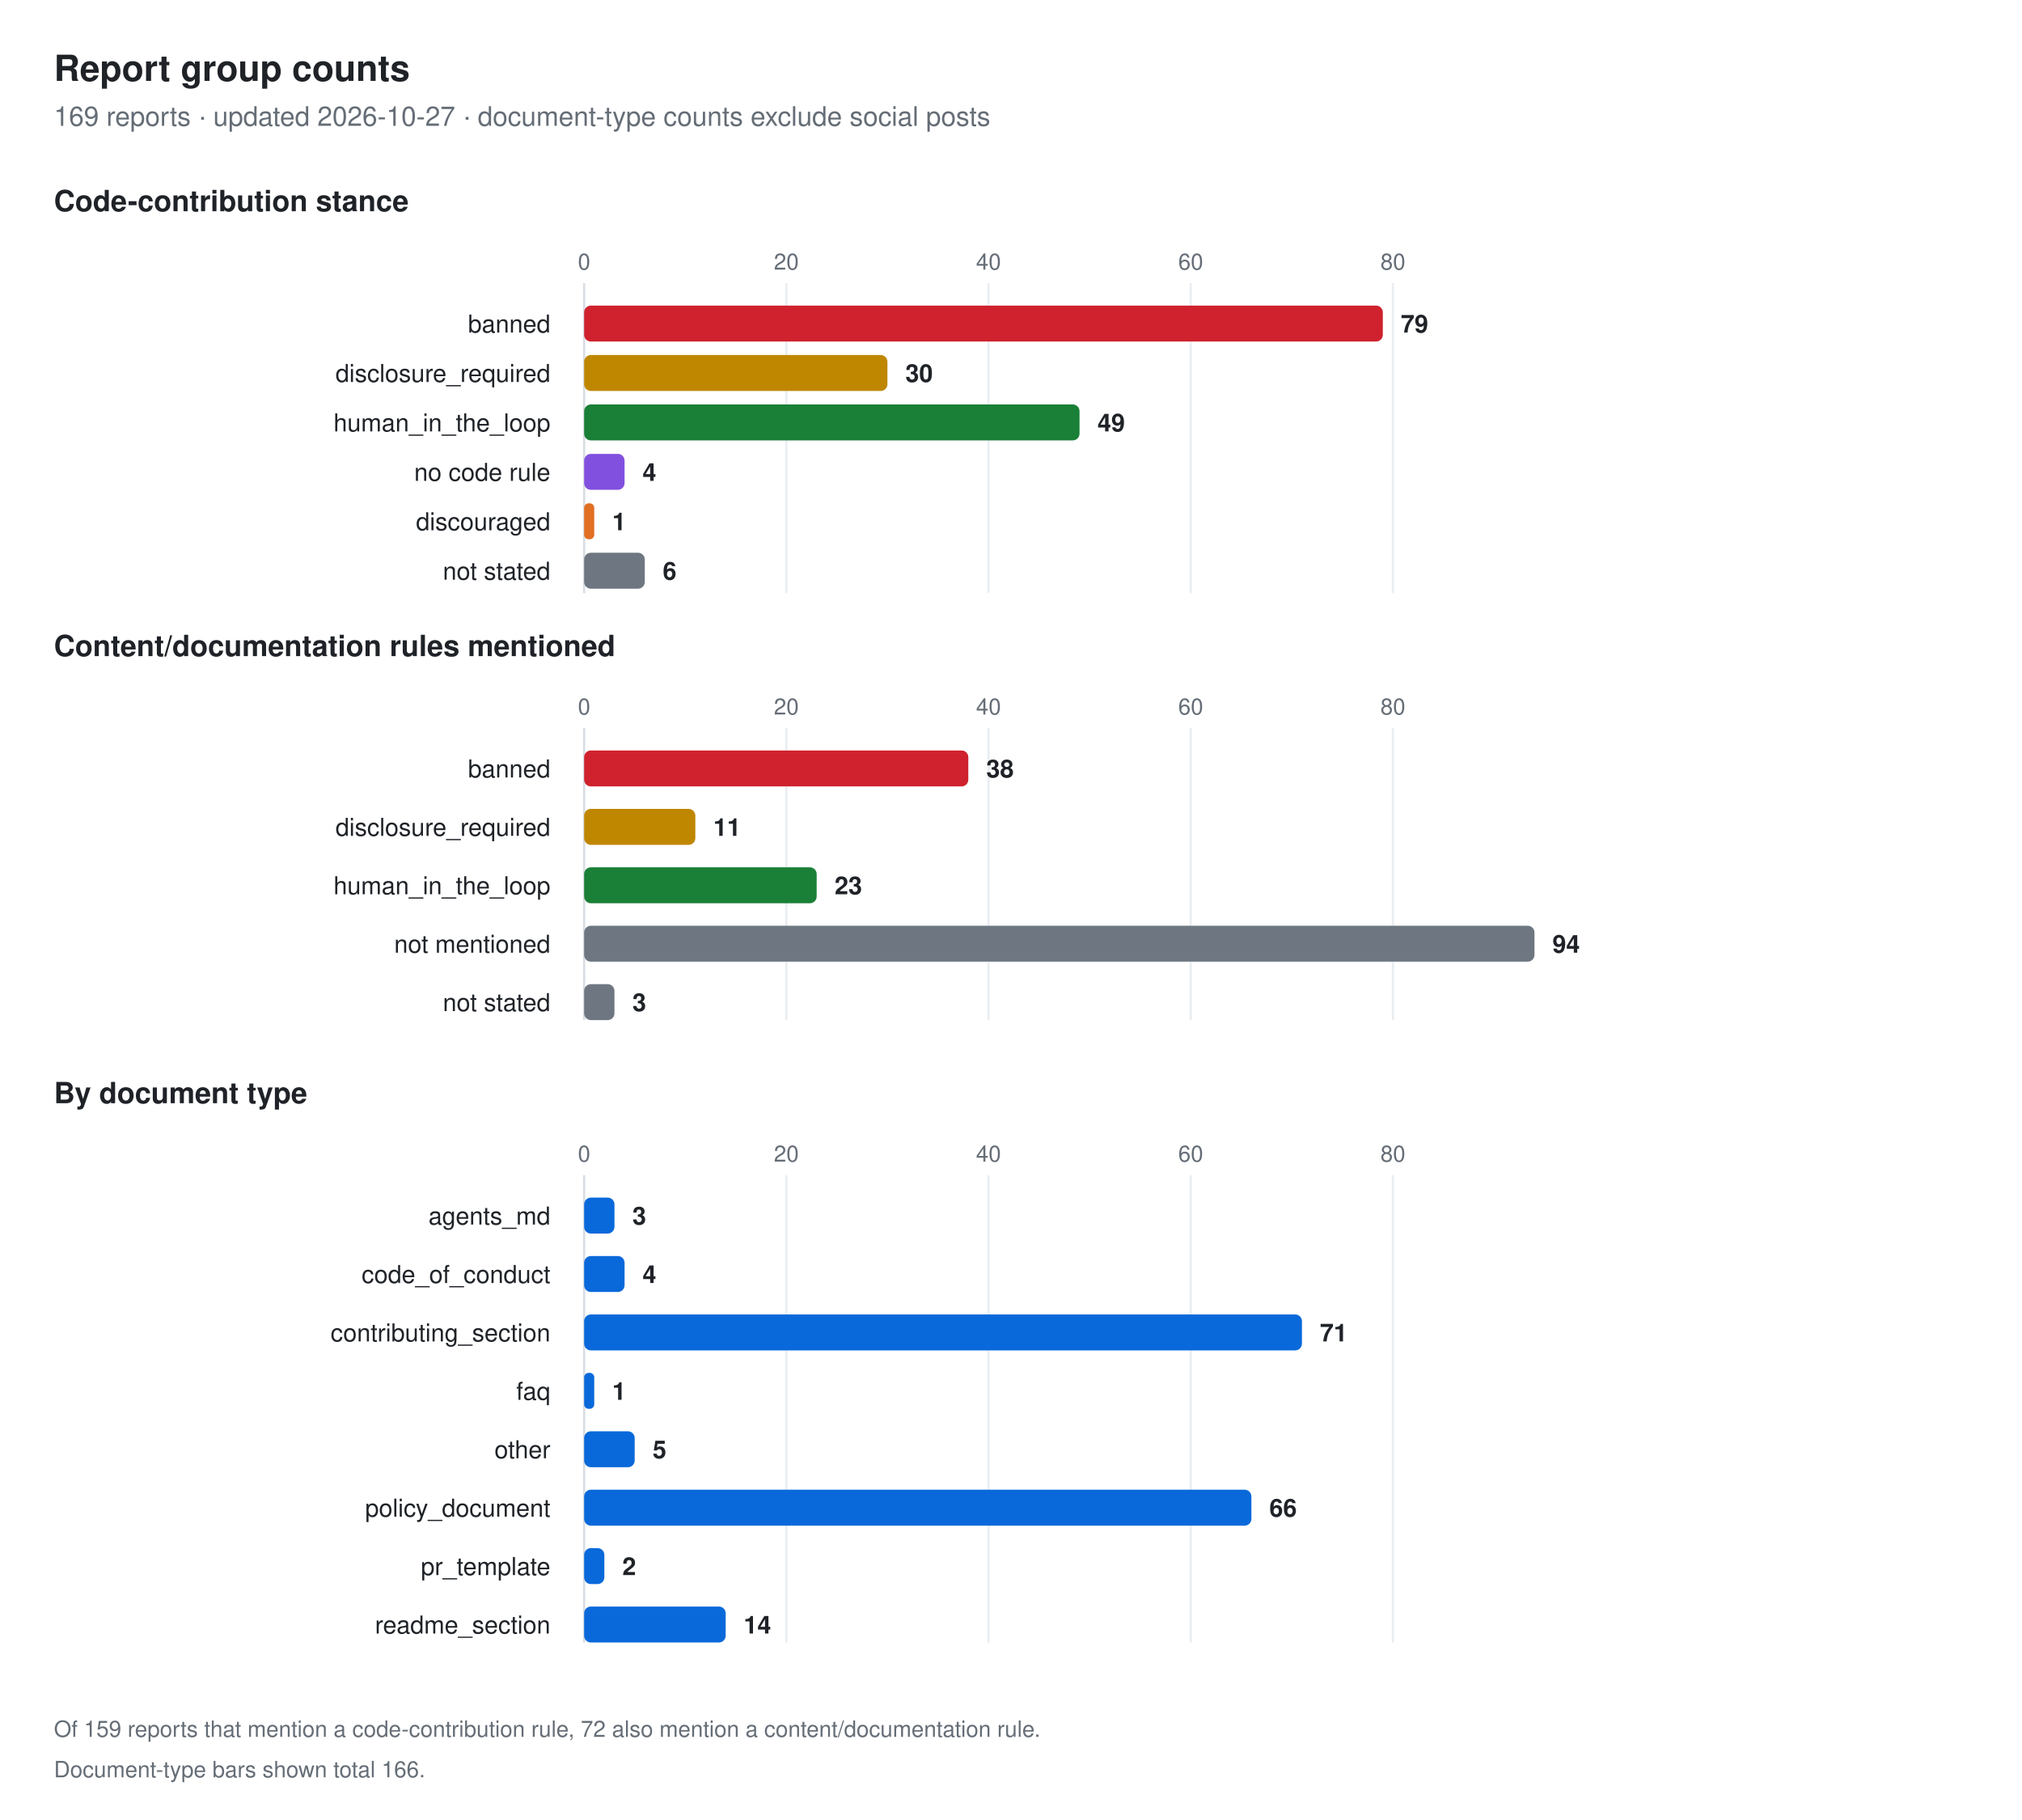
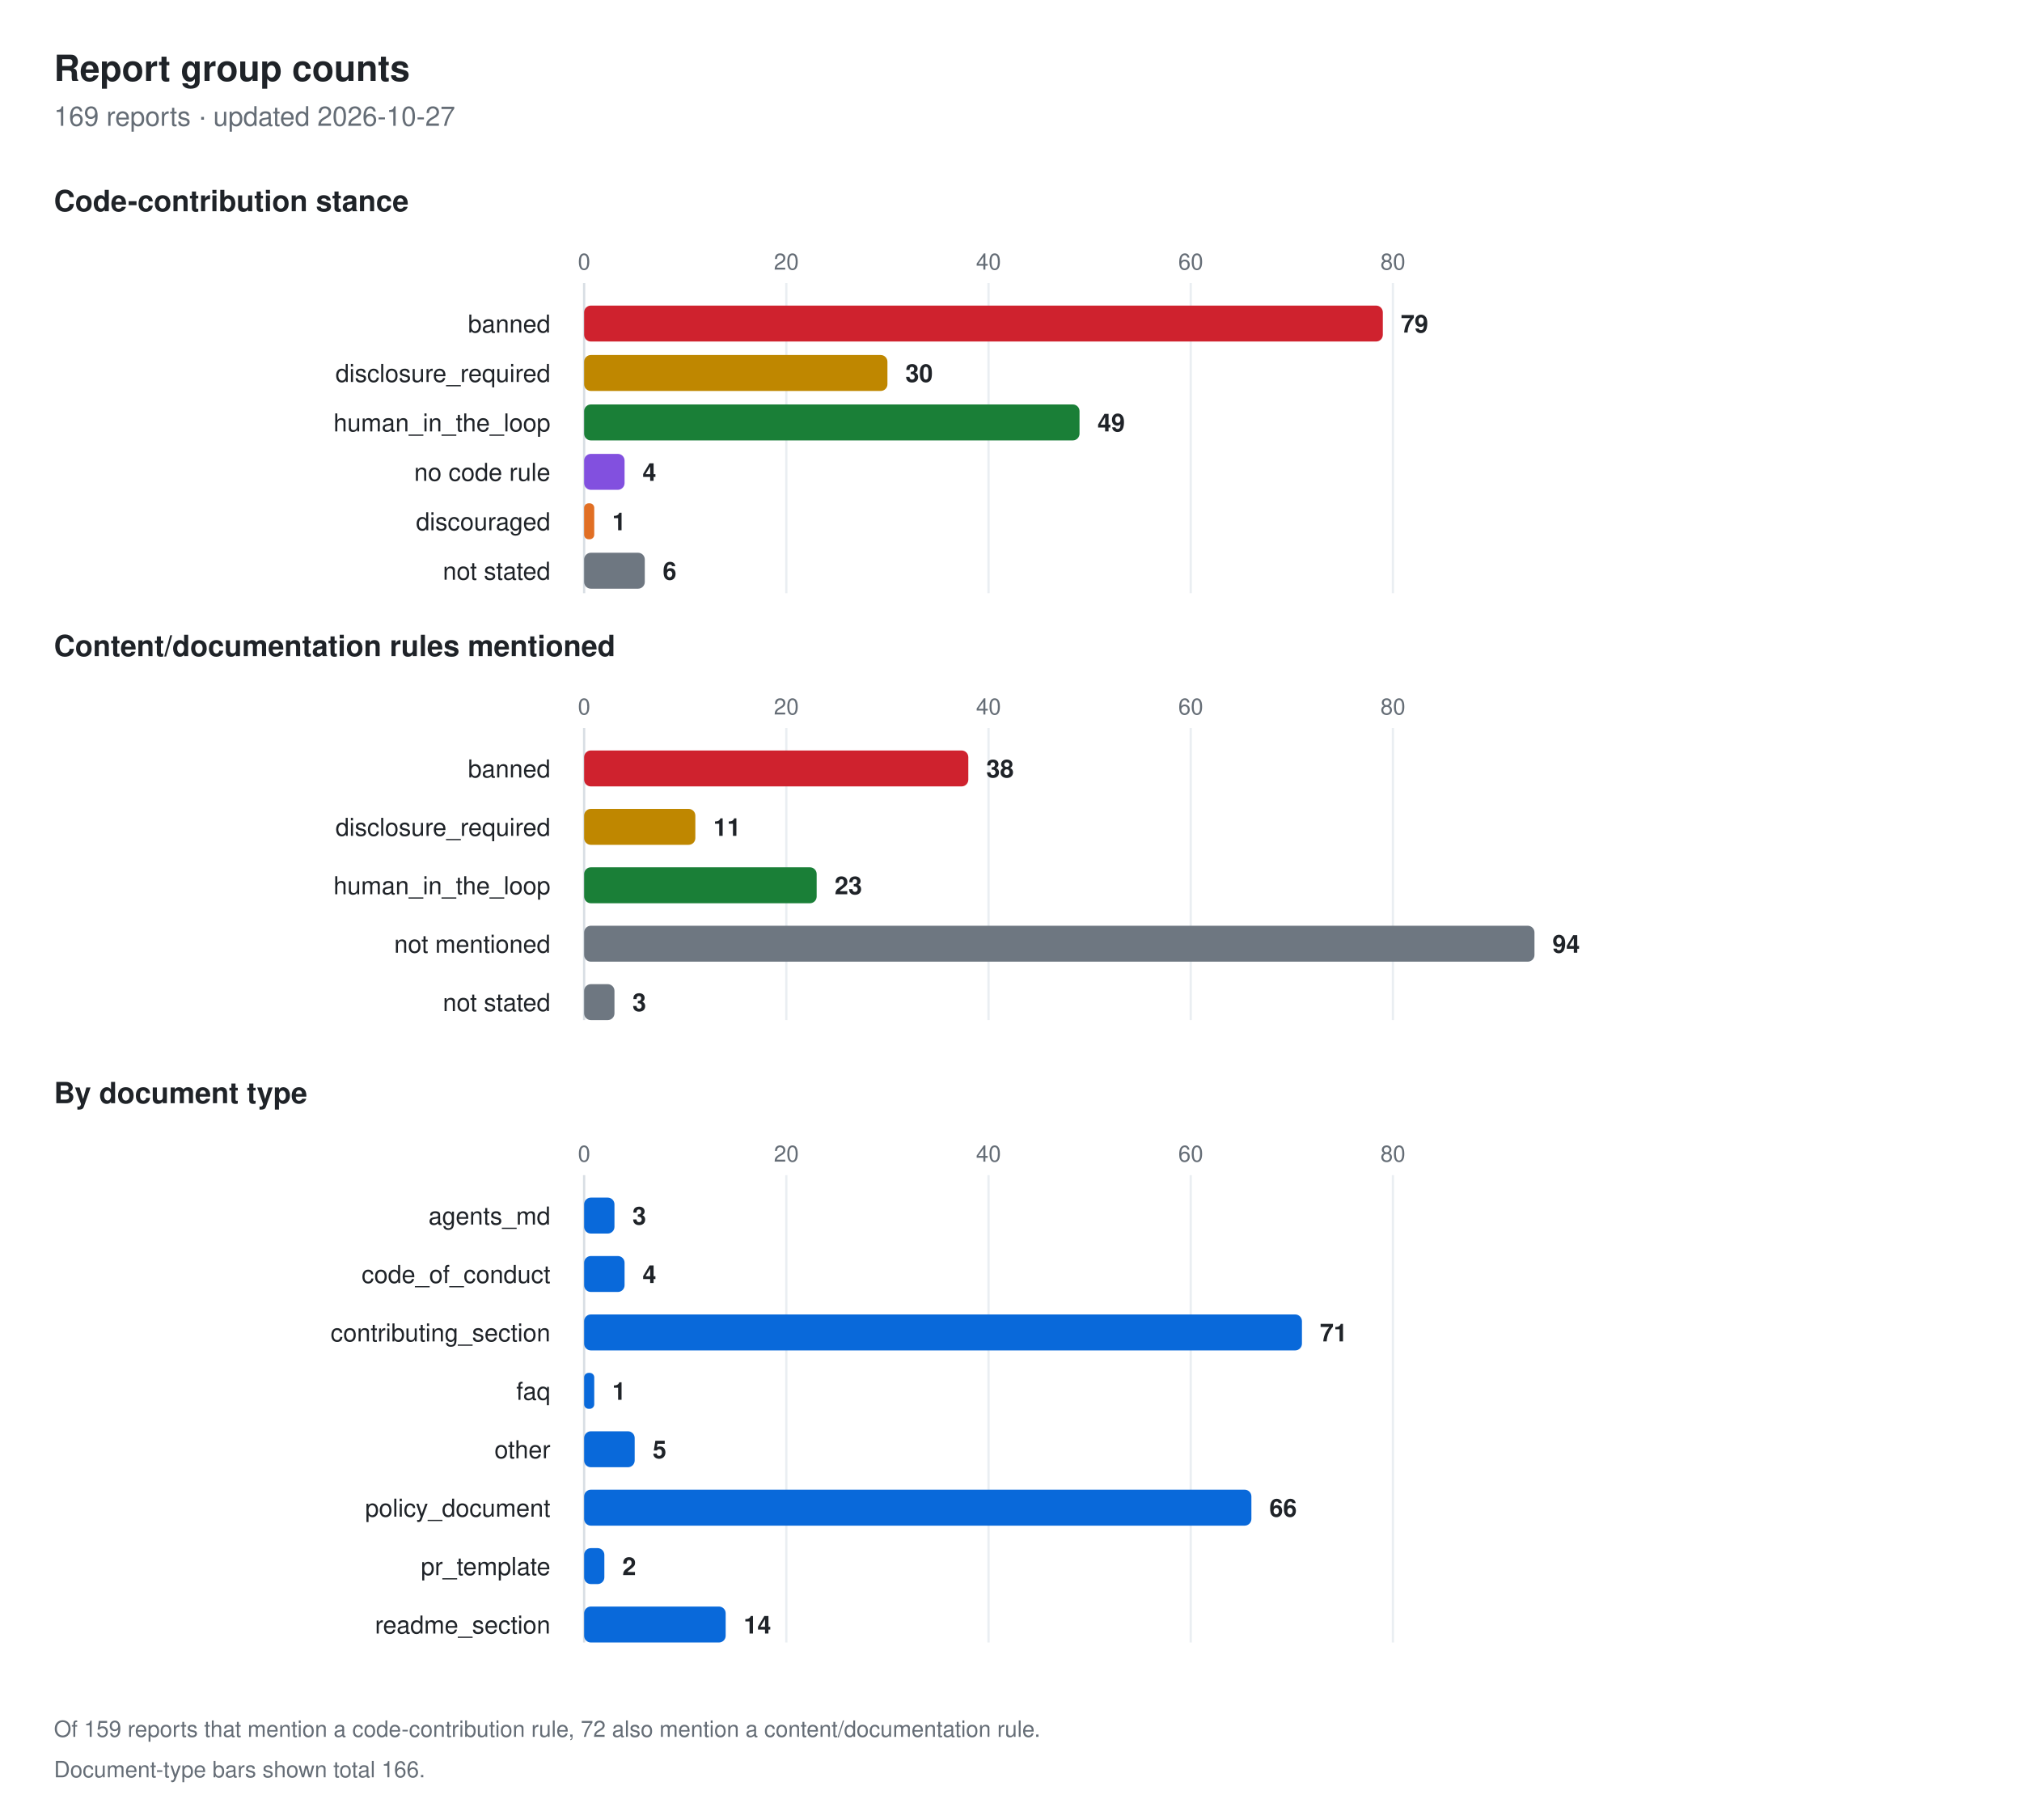
<svg xmlns="http://www.w3.org/2000/svg" width="900" height="810" viewBox="0 0 900 810" font-family="-apple-system,BlinkMacSystemFont,Segoe UI,Helvetica,Arial,sans-serif">
  <rect width="900" height="810" fill="#ffffff" />
  <text x="24" y="36" font-size="16" font-weight="600" fill="#1f2328">Report group counts</text>
-   <text x="24" y="56" font-size="12" fill="#656d76">169 reports · updated 2026-10-27 · document-type counts exclude social posts</text>
+   <text x="24" y="56" font-size="12" fill="#656d76">169 reports · updated 2026-10-27</text>
  <text x="24" y="94" font-size="13" font-weight="600" fill="#1f2328">Code-contribution stance</text>
  <text x="260" y="120" font-size="10" fill="#656d76" text-anchor="middle">0</text>
  <text x="350" y="120" font-size="10" fill="#656d76" text-anchor="middle">20</text>
  <text x="440" y="120" font-size="10" fill="#656d76" text-anchor="middle">40</text>
  <text x="530" y="120" font-size="10" fill="#656d76" text-anchor="middle">60</text>
  <text x="620" y="120" font-size="10" fill="#656d76" text-anchor="middle">80</text>
  <line x1="260" y1="126" x2="260" y2="264" stroke="#d8dee4" stroke-width="1" />
  <line x1="350" y1="126" x2="350" y2="264" stroke="#eaeef2" stroke-width="1" />
  <line x1="440" y1="126" x2="440" y2="264" stroke="#eaeef2" stroke-width="1" />
  <line x1="530" y1="126" x2="530" y2="264" stroke="#eaeef2" stroke-width="1" />
  <line x1="620" y1="126" x2="620" y2="264" stroke="#eaeef2" stroke-width="1" />
  <text x="245" y="148" font-size="11" fill="#1f2328" text-anchor="end">banned</text>
  <rect x="260" y="136" width="355.5" height="16" rx="3" fill="#cf222e" />
  <text x="623.5" y="148" font-size="11" font-weight="600" fill="#1f2328">79</text>
  <text x="245" y="170" font-size="11" fill="#1f2328" text-anchor="end">disclosure_required</text>
  <rect x="260" y="158" width="135" height="16" rx="3" fill="#bf8700" />
  <text x="403" y="170" font-size="11" font-weight="600" fill="#1f2328">30</text>
  <text x="245" y="192" font-size="11" fill="#1f2328" text-anchor="end">human_in_the_loop</text>
  <rect x="260" y="180" width="220.5" height="16" rx="3" fill="#1a7f37" />
  <text x="488.5" y="192" font-size="11" font-weight="600" fill="#1f2328">49</text>
  <text x="245" y="214" font-size="11" fill="#1f2328" text-anchor="end">no code rule</text>
  <rect x="260" y="202" width="18" height="16" rx="3" fill="#8250df" />
  <text x="286" y="214" font-size="11" font-weight="600" fill="#1f2328">4</text>
  <text x="245" y="236" font-size="11" fill="#1f2328" text-anchor="end">discouraged</text>
  <rect x="260" y="224" width="4.5" height="16" rx="2" fill="#e16f24" />
  <text x="272.5" y="236" font-size="11" font-weight="600" fill="#1f2328">1</text>
  <text x="245" y="258" font-size="11" fill="#1f2328" text-anchor="end">not stated</text>
  <rect x="260" y="246" width="27" height="16" rx="3" fill="#6e7781" />
  <text x="295" y="258" font-size="11" font-weight="600" fill="#1f2328">6</text>
  <text x="24" y="292" font-size="13" font-weight="600" fill="#1f2328">Content/documentation rules mentioned</text>
  <text x="260" y="318" font-size="10" fill="#656d76" text-anchor="middle">0</text>
  <text x="350" y="318" font-size="10" fill="#656d76" text-anchor="middle">20</text>
  <text x="440" y="318" font-size="10" fill="#656d76" text-anchor="middle">40</text>
  <text x="530" y="318" font-size="10" fill="#656d76" text-anchor="middle">60</text>
  <text x="620" y="318" font-size="10" fill="#656d76" text-anchor="middle">80</text>
  <line x1="260" y1="324" x2="260" y2="454" stroke="#d8dee4" stroke-width="1" />
  <line x1="350" y1="324" x2="350" y2="454" stroke="#eaeef2" stroke-width="1" />
  <line x1="440" y1="324" x2="440" y2="454" stroke="#eaeef2" stroke-width="1" />
  <line x1="530" y1="324" x2="530" y2="454" stroke="#eaeef2" stroke-width="1" />
  <line x1="620" y1="324" x2="620" y2="454" stroke="#eaeef2" stroke-width="1" />
  <text x="245" y="346" font-size="11" fill="#1f2328" text-anchor="end">banned</text>
  <rect x="260" y="334" width="171" height="16" rx="3" fill="#cf222e" />
  <text x="439" y="346" font-size="11" font-weight="600" fill="#1f2328">38</text>
  <text x="245" y="372" font-size="11" fill="#1f2328" text-anchor="end">disclosure_required</text>
  <rect x="260" y="360" width="49.5" height="16" rx="3" fill="#bf8700" />
  <text x="317.5" y="372" font-size="11" font-weight="600" fill="#1f2328">11</text>
  <text x="245" y="398" font-size="11" fill="#1f2328" text-anchor="end">human_in_the_loop</text>
  <rect x="260" y="386" width="103.5" height="16" rx="3" fill="#1a7f37" />
  <text x="371.5" y="398" font-size="11" font-weight="600" fill="#1f2328">23</text>
  <text x="245" y="424" font-size="11" fill="#1f2328" text-anchor="end">not mentioned</text>
  <rect x="260" y="412" width="423" height="16" rx="3" fill="#6e7781" />
  <text x="691" y="424" font-size="11" font-weight="600" fill="#1f2328">94</text>
  <text x="245" y="450" font-size="11" fill="#1f2328" text-anchor="end">not stated</text>
  <rect x="260" y="438" width="13.5" height="16" rx="3" fill="#6e7781" />
  <text x="281.5" y="450" font-size="11" font-weight="600" fill="#1f2328">3</text>
  <text x="24" y="491" font-size="13" font-weight="600" fill="#1f2328">By document type</text>
  <text x="260" y="517" font-size="10" fill="#656d76" text-anchor="middle">0</text>
  <text x="350" y="517" font-size="10" fill="#656d76" text-anchor="middle">20</text>
  <text x="440" y="517" font-size="10" fill="#656d76" text-anchor="middle">40</text>
  <text x="530" y="517" font-size="10" fill="#656d76" text-anchor="middle">60</text>
  <text x="620" y="517" font-size="10" fill="#656d76" text-anchor="middle">80</text>
  <line x1="260" y1="523" x2="260" y2="731" stroke="#d8dee4" stroke-width="1" />
  <line x1="350" y1="523" x2="350" y2="731" stroke="#eaeef2" stroke-width="1" />
  <line x1="440" y1="523" x2="440" y2="731" stroke="#eaeef2" stroke-width="1" />
  <line x1="530" y1="523" x2="530" y2="731" stroke="#eaeef2" stroke-width="1" />
  <line x1="620" y1="523" x2="620" y2="731" stroke="#eaeef2" stroke-width="1" />
  <text x="245" y="545" font-size="11" fill="#1f2328" text-anchor="end">agents_md</text>
  <rect x="260" y="533" width="13.5" height="16" rx="3" fill="#0969da" />
  <text x="281.5" y="545" font-size="11" font-weight="600" fill="#1f2328">3</text>
  <text x="245" y="571" font-size="11" fill="#1f2328" text-anchor="end">code_of_conduct</text>
  <rect x="260" y="559" width="18" height="16" rx="3" fill="#0969da" />
  <text x="286" y="571" font-size="11" font-weight="600" fill="#1f2328">4</text>
  <text x="245" y="597" font-size="11" fill="#1f2328" text-anchor="end">contributing_section</text>
  <rect x="260" y="585" width="319.5" height="16" rx="3" fill="#0969da" />
  <text x="587.5" y="597" font-size="11" font-weight="600" fill="#1f2328">71</text>
  <text x="245" y="623" font-size="11" fill="#1f2328" text-anchor="end">faq</text>
  <rect x="260" y="611" width="4.5" height="16" rx="2" fill="#0969da" />
  <text x="272.5" y="623" font-size="11" font-weight="600" fill="#1f2328">1</text>
  <text x="245" y="649" font-size="11" fill="#1f2328" text-anchor="end">other</text>
  <rect x="260" y="637" width="22.5" height="16" rx="3" fill="#0969da" />
  <text x="290.5" y="649" font-size="11" font-weight="600" fill="#1f2328">5</text>
  <text x="245" y="675" font-size="11" fill="#1f2328" text-anchor="end">policy_document</text>
  <rect x="260" y="663" width="297" height="16" rx="3" fill="#0969da" />
  <text x="565" y="675" font-size="11" font-weight="600" fill="#1f2328">66</text>
  <text x="245" y="701" font-size="11" fill="#1f2328" text-anchor="end">pr_template</text>
  <rect x="260" y="689" width="9" height="16" rx="3" fill="#0969da" />
  <text x="277" y="701" font-size="11" font-weight="600" fill="#1f2328">2</text>
  <text x="245" y="727" font-size="11" fill="#1f2328" text-anchor="end">readme_section</text>
  <rect x="260" y="715" width="63" height="16" rx="3" fill="#0969da" />
  <text x="331" y="727" font-size="11" font-weight="600" fill="#1f2328">14</text>
  <text x="24" y="773" font-size="10" fill="#656d76">Of 159 reports that mention a code-contribution rule, 72 also mention a content/documentation rule.</text>
  <text x="24" y="791" font-size="10" fill="#656d76">Document-type bars shown total 166.</text>
</svg>
